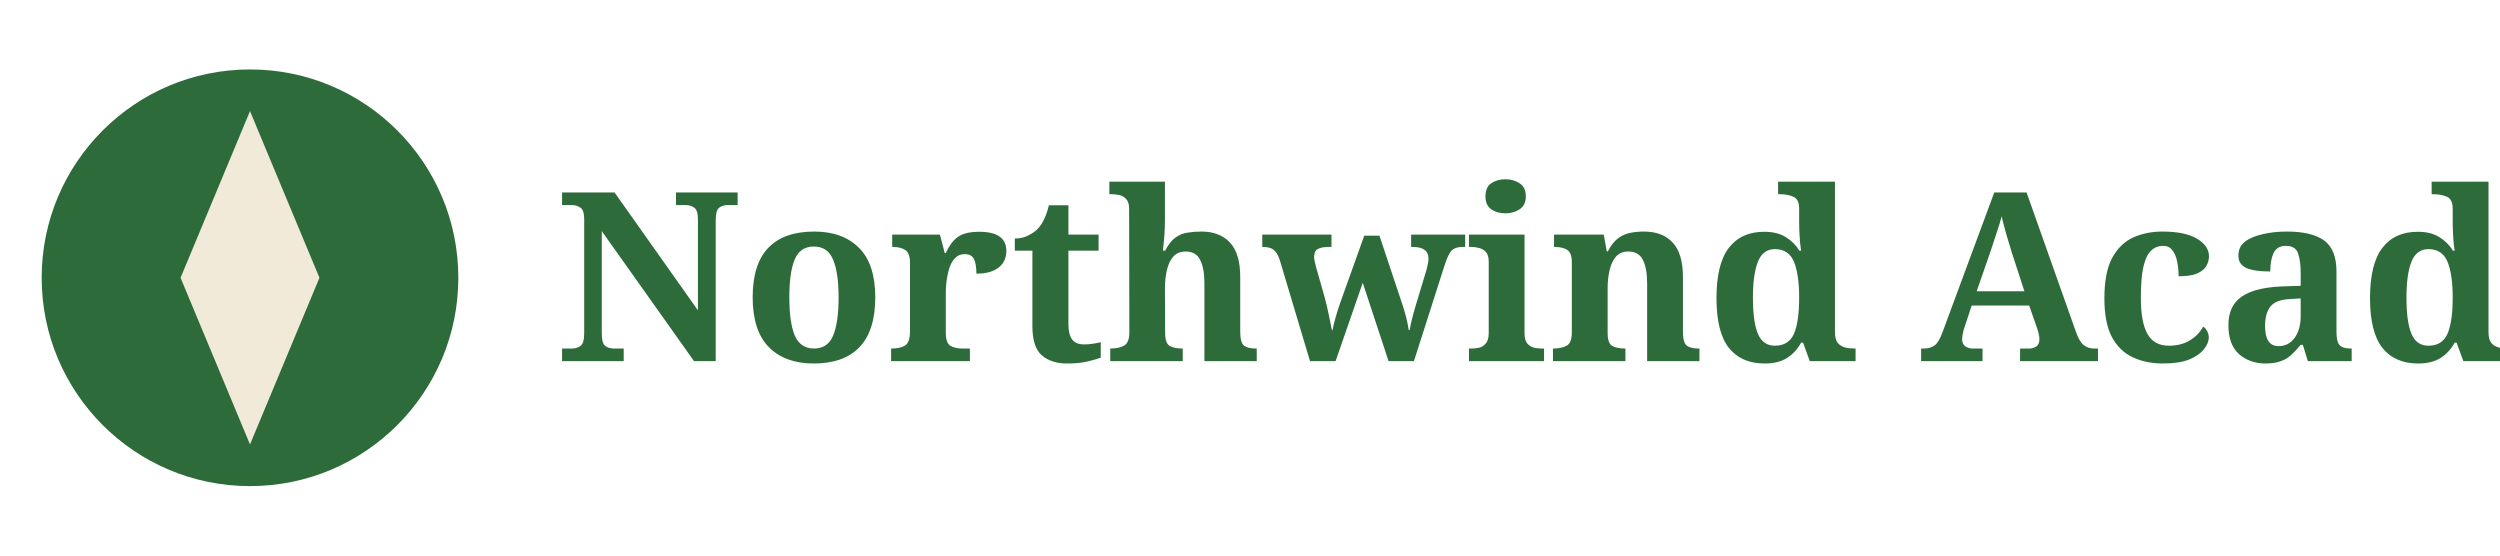
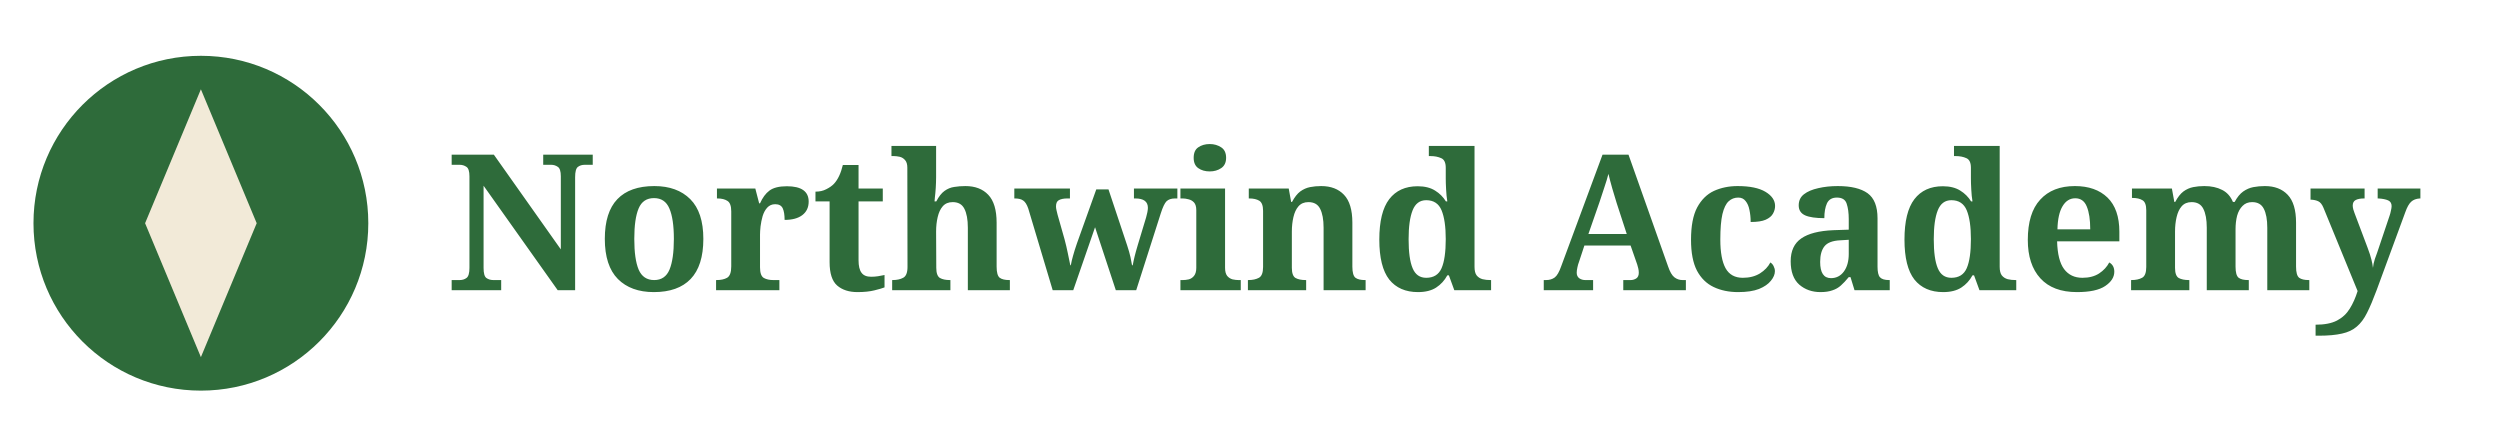
- <svg xmlns="http://www.w3.org/2000/svg" width="180" height="40" viewBox="0 0 180 40" role="img" aria-label="Northwind Academy">
+ <svg xmlns="http://www.w3.org/2000/svg" width="224" height="40" viewBox="0 0 224 40" role="img" aria-label="Northwind Academy">
  <circle cx="18" cy="20" r="15" fill="#2e6b3a" />
  <path d="M18 8 L23 20 L18 32 L13 20 Z" fill="#f2ead8" />
  <text x="40" y="26" font-family="Georgia, serif" font-size="17" font-weight="700" fill="#2e6b3a">Northwind Academy</text>
</svg>
